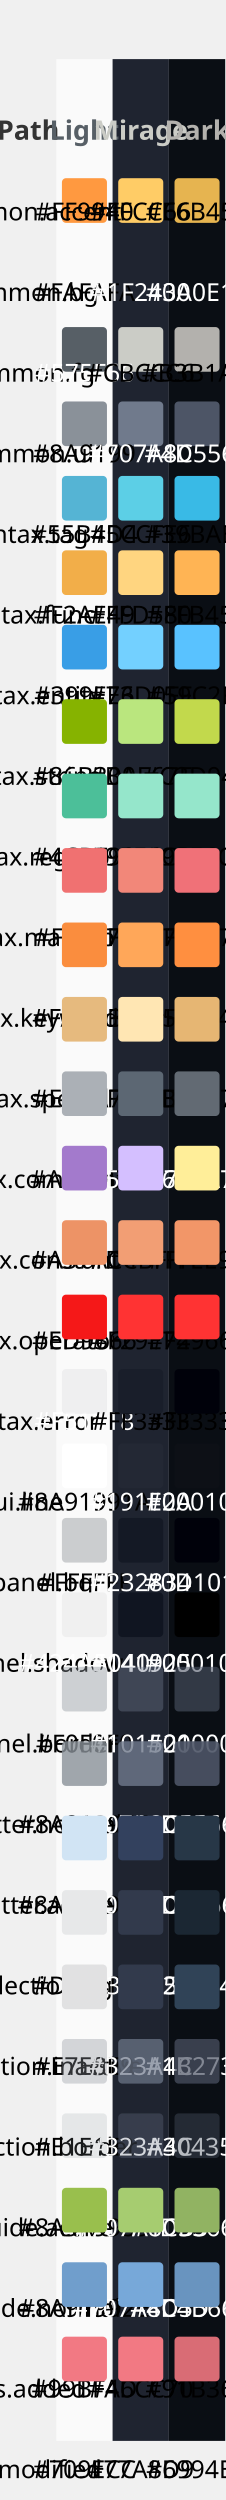
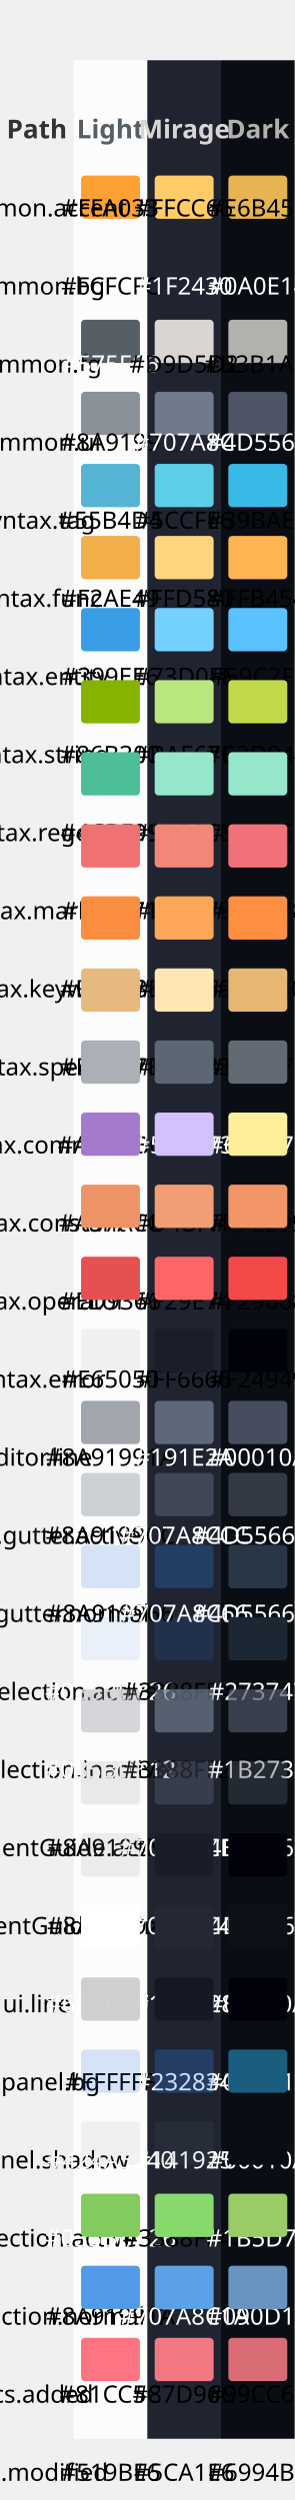
- <svg xmlns="http://www.w3.org/2000/svg" width="100%" height="96em" font-family="monospace" text-anchor="middle">
-   <g>
-     <rect height="96em" width="25%" x="25%" fill="#fafafa" />
-     <rect height="96em" width="25%" x="50%" fill="#1f2430" />
-     <rect height="96em" width="25%" x="75%" fill="#0a0e14" />
+ <svg xmlns="http://www.w3.org/2000/svg" width="100%" height="99em" font-family="monospace" text-anchor="middle">
+   <g>
+     <rect height="99em" width="25%" x="25%" fill="#fcfcfc" />
+     <rect height="99em" width="25%" x="50%" fill="#1f2430" />
+     <rect height="99em" width="25%" x="75%" fill="#0a0e14" />
  </g>
  <g font-weight="bold">
    <text font-family="sans-serif" font-size="13" y="3em" x="12.5%" fill="#333333">Path</text>
    <text font-family="sans-serif" font-size="13" y="3em" x="37.5%" fill="#575f66">Light</text>
-     <text font-family="sans-serif" font-size="13" y="3em" x="62.5%" fill="#cbccc6">Mirage</text>
+     <text font-family="sans-serif" font-size="13" y="3em" x="62.5%" fill="#d9d5d2">Mirage</text>
    <text font-family="sans-serif" font-size="13" y="3em" x="87.5%" fill="#b3b1ad">Dark</text>
  </g>
  <g>
-     <rect height="1.8em" width="20%" x="27.5%" y="4.8em" rx="2" ry="2" fill="#ff9940" />
+     <rect height="1.8em" width="20%" x="27.5%" y="4.8em" rx="2" ry="2" fill="#ffa033" />
    <rect height="1.8em" width="20%" x="52.5%" y="4.8em" rx="2" ry="2" fill="#ffcc66" />
    <rect height="1.8em" width="20%" x="77.5%" y="4.8em" rx="2" ry="2" fill="#e6b450" />
  </g>
  <g font-family="sans-serif" font-size="12">
    <text y="6.5em" x="12.5%" fill="333333">common.accent</text>
-     <text y="6.5em" x="37.5%" fill="#000000">#FF9940</text>
+     <text y="6.5em" x="37.5%" fill="#000000">#FFA033</text>
    <text y="6.5em" x="62.5%" fill="#000000">#FFCC66</text>
    <text y="6.5em" x="87.5%" fill="#000000">#E6B450</text>
  </g>
  <g>
-     <rect height="1.8em" width="20%" x="27.5%" y="7.8em" rx="2" ry="2" fill="#fafafa" />
+     <rect height="1.8em" width="20%" x="27.5%" y="7.8em" rx="2" ry="2" fill="#fcfcfc" />
    <rect height="1.8em" width="20%" x="52.5%" y="7.8em" rx="2" ry="2" fill="#1f2430" />
    <rect height="1.8em" width="20%" x="77.5%" y="7.8em" rx="2" ry="2" fill="#0a0e14" />
  </g>
  <g font-family="sans-serif" font-size="12">
    <text y="9.75em" x="12.5%" fill="333333">common.bg</text>
-     <text y="9.75em" x="37.5%" fill="#000000">#FAFAFA</text>
+     <text y="9.75em" x="37.5%" fill="#000000">#FCFCFC</text>
    <text y="9.75em" x="62.5%" fill="#ffffff">#1F2430</text>
    <text y="9.75em" x="87.5%" fill="#ffffff">#0A0E14</text>
  </g>
  <g>
    <rect height="1.8em" width="20%" x="27.5%" y="10.8em" rx="2" ry="2" fill="#575f66" />
-     <rect height="1.8em" width="20%" x="52.5%" y="10.8em" rx="2" ry="2" fill="#cbccc6" />
+     <rect height="1.8em" width="20%" x="52.5%" y="10.8em" rx="2" ry="2" fill="#d9d5d2" />
    <rect height="1.8em" width="20%" x="77.5%" y="10.8em" rx="2" ry="2" fill="#b3b1ad" />
  </g>
  <g font-family="sans-serif" font-size="12">
    <text y="13em" x="12.5%" fill="333333">common.fg</text>
    <text y="13em" x="37.5%" fill="#ffffff">#575F66</text>
-     <text y="13em" x="62.5%" fill="#000000">#CBCCC6</text>
+     <text y="13em" x="62.5%" fill="#000000">#D9D5D2</text>
    <text y="13em" x="87.5%" fill="#000000">#B3B1AD</text>
  </g>
  <g>
    <rect height="1.8em" width="20%" x="27.5%" y="13.8em" rx="2" ry="2" fill="#8a9199" />
    <rect height="1.8em" width="20%" x="52.5%" y="13.8em" rx="2" ry="2" fill="#707a8c" />
    <rect height="1.8em" width="20%" x="77.5%" y="13.8em" rx="2" ry="2" fill="#4d5566" />
  </g>
  <g font-family="sans-serif" font-size="12">
    <text y="16.25em" x="12.5%" fill="333333">common.ui</text>
    <text y="16.25em" x="37.5%" fill="#000000">#8A9199</text>
    <text y="16.25em" x="62.5%" fill="#ffffff">#707A8C</text>
    <text y="16.25em" x="87.5%" fill="#ffffff">#4D5566</text>
  </g>
  <g>
    <rect height="1.8em" width="20%" x="27.5%" y="16.8em" rx="2" ry="2" fill="#55b4d4" />
    <rect height="1.8em" width="20%" x="52.5%" y="16.8em" rx="2" ry="2" fill="#5ccfe6" />
    <rect height="1.8em" width="20%" x="77.5%" y="16.8em" rx="2" ry="2" fill="#39bae6" />
  </g>
  <g font-family="sans-serif" font-size="12">
    <text y="19.5em" x="12.5%" fill="333333">syntax.tag</text>
    <text y="19.5em" x="37.5%" fill="#000000">#55B4D4</text>
    <text y="19.5em" x="62.5%" fill="#000000">#5CCFE6</text>
    <text y="19.5em" x="87.5%" fill="#000000">#39BAE6</text>
  </g>
  <g>
    <rect height="1.8em" width="20%" x="27.5%" y="19.8em" rx="2" ry="2" fill="#f2ae49" />
    <rect height="1.8em" width="20%" x="52.5%" y="19.8em" rx="2" ry="2" fill="#ffd580" />
    <rect height="1.8em" width="20%" x="77.5%" y="19.8em" rx="2" ry="2" fill="#ffb454" />
  </g>
  <g font-family="sans-serif" font-size="12">
    <text y="22.75em" x="12.5%" fill="333333">syntax.func</text>
    <text y="22.75em" x="37.5%" fill="#000000">#F2AE49</text>
    <text y="22.75em" x="62.5%" fill="#000000">#FFD580</text>
    <text y="22.75em" x="87.5%" fill="#000000">#FFB454</text>
  </g>
  <g>
    <rect height="1.8em" width="20%" x="27.5%" y="22.8em" rx="2" ry="2" fill="#399ee6" />
    <rect height="1.8em" width="20%" x="52.5%" y="22.8em" rx="2" ry="2" fill="#73d0ff" />
    <rect height="1.8em" width="20%" x="77.5%" y="22.8em" rx="2" ry="2" fill="#59c2ff" />
  </g>
  <g font-family="sans-serif" font-size="12">
    <text y="26em" x="12.5%" fill="333333">syntax.entity</text>
    <text y="26em" x="37.5%" fill="#000000">#399EE6</text>
    <text y="26em" x="62.5%" fill="#000000">#73D0FF</text>
    <text y="26em" x="87.5%" fill="#000000">#59C2FF</text>
  </g>
  <g>
    <rect height="1.8em" width="20%" x="27.5%" y="25.8em" rx="2" ry="2" fill="#86b300" />
    <rect height="1.8em" width="20%" x="52.5%" y="25.8em" rx="2" ry="2" fill="#bae67e" />
    <rect height="1.8em" width="20%" x="77.5%" y="25.8em" rx="2" ry="2" fill="#c2d94c" />
  </g>
  <g font-family="sans-serif" font-size="12">
    <text y="29.25em" x="12.5%" fill="333333">syntax.string</text>
    <text y="29.25em" x="37.5%" fill="#000000">#86B300</text>
    <text y="29.25em" x="62.5%" fill="#000000">#BAE67E</text>
    <text y="29.25em" x="87.5%" fill="#000000">#C2D94C</text>
  </g>
  <g>
    <rect height="1.8em" width="20%" x="27.5%" y="28.8em" rx="2" ry="2" fill="#4cbf99" />
    <rect height="1.8em" width="20%" x="52.5%" y="28.8em" rx="2" ry="2" fill="#95e6cb" />
    <rect height="1.8em" width="20%" x="77.5%" y="28.8em" rx="2" ry="2" fill="#95e6cb" />
  </g>
  <g font-family="sans-serif" font-size="12">
    <text y="32.5em" x="12.5%" fill="333333">syntax.regexp</text>
    <text y="32.5em" x="37.5%" fill="#000000">#4CBF99</text>
    <text y="32.5em" x="62.5%" fill="#000000">#95E6CB</text>
    <text y="32.5em" x="87.5%" fill="#000000">#95E6CB</text>
  </g>
  <g>
    <rect height="1.8em" width="20%" x="27.5%" y="31.8em" rx="2" ry="2" fill="#f07171" />
    <rect height="1.8em" width="20%" x="52.5%" y="31.8em" rx="2" ry="2" fill="#f28779" />
    <rect height="1.8em" width="20%" x="77.5%" y="31.8em" rx="2" ry="2" fill="#f07178" />
  </g>
  <g font-family="sans-serif" font-size="12">
    <text y="35.75em" x="12.5%" fill="333333">syntax.markup</text>
    <text y="35.75em" x="37.5%" fill="#000000">#F07171</text>
    <text y="35.75em" x="62.5%" fill="#000000">#F28779</text>
    <text y="35.75em" x="87.5%" fill="#000000">#F07178</text>
  </g>
  <g>
    <rect height="1.8em" width="20%" x="27.5%" y="34.8em" rx="2" ry="2" fill="#fa8d3e" />
    <rect height="1.8em" width="20%" x="52.5%" y="34.8em" rx="2" ry="2" fill="#ffa759" />
    <rect height="1.8em" width="20%" x="77.5%" y="34.8em" rx="2" ry="2" fill="#ff8f40" />
  </g>
  <g font-family="sans-serif" font-size="12">
    <text y="39em" x="12.5%" fill="333333">syntax.keyword</text>
    <text y="39em" x="37.5%" fill="#000000">#FA8D3E</text>
    <text y="39em" x="62.5%" fill="#000000">#FFA759</text>
    <text y="39em" x="87.5%" fill="#000000">#FF8F40</text>
  </g>
  <g>
    <rect height="1.8em" width="20%" x="27.5%" y="37.8em" rx="2" ry="2" fill="#e6ba7e" />
    <rect height="1.8em" width="20%" x="52.5%" y="37.8em" rx="2" ry="2" fill="#ffe6b3" />
    <rect height="1.8em" width="20%" x="77.5%" y="37.8em" rx="2" ry="2" fill="#e6b673" />
  </g>
  <g font-family="sans-serif" font-size="12">
    <text y="42.25em" x="12.5%" fill="333333">syntax.special</text>
    <text y="42.25em" x="37.5%" fill="#000000">#E6BA7E</text>
    <text y="42.25em" x="62.5%" fill="#000000">#FFE6B3</text>
    <text y="42.25em" x="87.5%" fill="#000000">#E6B673</text>
  </g>
  <g>
    <rect height="1.8em" width="20%" x="27.5%" y="40.8em" rx="2" ry="2" fill="#abb0b6" />
    <rect height="1.8em" width="20%" x="52.5%" y="40.8em" rx="2" ry="2" fill="#5c6773" />
    <rect height="1.8em" width="20%" x="77.5%" y="40.8em" rx="2" ry="2" fill="#626a73" />
  </g>
  <g font-family="sans-serif" font-size="12">
    <text y="45.5em" x="12.5%" fill="333333">syntax.comment</text>
    <text y="45.5em" x="37.5%" fill="#000000">#ABB0B6</text>
    <text y="45.5em" x="62.5%" fill="#ffffff">#5C6773</text>
    <text y="45.5em" x="87.5%" fill="#ffffff">#626A73</text>
  </g>
  <g>
    <rect height="1.8em" width="20%" x="27.5%" y="43.8em" rx="2" ry="2" fill="#a37acc" />
    <rect height="1.8em" width="20%" x="52.5%" y="43.8em" rx="2" ry="2" fill="#d4bfff" />
    <rect height="1.8em" width="20%" x="77.5%" y="43.8em" rx="2" ry="2" fill="#ffee99" />
  </g>
  <g font-family="sans-serif" font-size="12">
    <text y="48.75em" x="12.5%" fill="333333">syntax.constant</text>
    <text y="48.75em" x="37.5%" fill="#000000">#A37ACC</text>
    <text y="48.75em" x="62.5%" fill="#000000">#D4BFFF</text>
    <text y="48.75em" x="87.5%" fill="#000000">#FFEE99</text>
  </g>
  <g>
    <rect height="1.8em" width="20%" x="27.5%" y="46.8em" rx="2" ry="2" fill="#ed9366" />
    <rect height="1.8em" width="20%" x="52.5%" y="46.8em" rx="2" ry="2" fill="#f29e74" />
    <rect height="1.8em" width="20%" x="77.5%" y="46.8em" rx="2" ry="2" fill="#f29668" />
  </g>
  <g font-family="sans-serif" font-size="12">
    <text y="52em" x="12.5%" fill="333333">syntax.operator</text>
    <text y="52em" x="37.5%" fill="#000000">#ED9366</text>
    <text y="52em" x="62.5%" fill="#000000">#F29E74</text>
    <text y="52em" x="87.5%" fill="#000000">#F29668</text>
  </g>
  <g>
-     <rect height="1.8em" width="20%" x="27.5%" y="49.8em" rx="2" ry="2" fill="#f51818" />
-     <rect height="1.8em" width="20%" x="52.5%" y="49.8em" rx="2" ry="2" fill="#ff3333" />
-     <rect height="1.8em" width="20%" x="77.5%" y="49.8em" rx="2" ry="2" fill="#ff3333" />
+     <rect height="1.8em" width="20%" x="27.5%" y="49.8em" rx="2" ry="2" fill="#e65050" />
+     <rect height="1.8em" width="20%" x="52.5%" y="49.8em" rx="2" ry="2" fill="#ff6666" />
+     <rect height="1.8em" width="20%" x="77.5%" y="49.8em" rx="2" ry="2" fill="#f24949" />
  </g>
  <g font-family="sans-serif" font-size="12">
    <text y="55.25em" x="12.5%" fill="333333">syntax.error</text>
-     <text y="55.25em" x="37.5%" fill="#ffffff">#F51818</text>
-     <text y="55.25em" x="62.5%" fill="#000000">#FF3333</text>
-     <text y="55.25em" x="87.5%" fill="#000000">#FF3333</text>
+     <text y="55.25em" x="37.5%" fill="#000000">#E65050</text>
+     <text y="55.25em" x="62.5%" fill="#000000">#FF6666</text>
+     <text y="55.25em" x="87.5%" fill="#000000">#F24949</text>
  </g>
  <g>
    <rect height="1.8em" width="20%" x="27.5%" y="52.8em" rx="2" ry="2" fill="#8a91991a" />
    <rect height="1.8em" width="20%" x="52.5%" y="52.8em" rx="2" ry="2" fill="#191e2a" />
    <rect height="1.8em" width="20%" x="77.5%" y="52.8em" rx="2" ry="2" fill="#00010a" />
  </g>
  <g font-family="sans-serif" font-size="12">
-     <text y="58.5em" x="12.5%" fill="333333">ui.line</text>
+     <text y="58.5em" x="12.5%" fill="333333">editor.line</text>
    <text y="58.5em" x="37.5%" fill="#000000">#8A91991A</text>
    <text y="58.5em" x="62.5%" fill="#ffffff">#191E2A</text>
    <text y="58.5em" x="87.5%" fill="#ffffff">#00010A</text>
  </g>
  <g>
-     <rect height="1.8em" width="20%" x="27.5%" y="55.8em" rx="2" ry="2" fill="#ffffff" />
-     <rect height="1.8em" width="20%" x="52.5%" y="55.8em" rx="2" ry="2" fill="#232834" />
-     <rect height="1.8em" width="20%" x="77.5%" y="55.8em" rx="2" ry="2" fill="#0d1016" />
-   </g>
-   <g font-family="sans-serif" font-size="12">
-     <text y="61.75em" x="12.5%" fill="333333">ui.panel.bg</text>
-     <text y="61.75em" x="37.5%" fill="#000000">#FFFFFF</text>
-     <text y="61.75em" x="62.5%" fill="#ffffff">#232834</text>
-     <text y="61.75em" x="87.5%" fill="#ffffff">#0D1016</text>
-   </g>
-   <g>
-     <rect height="1.8em" width="20%" x="27.5%" y="58.8em" rx="2" ry="2" fill="#424a5040" />
-     <rect height="1.8em" width="20%" x="52.5%" y="58.8em" rx="2" ry="2" fill="#141925" />
-     <rect height="1.8em" width="20%" x="77.5%" y="58.8em" rx="2" ry="2" fill="#00010a" />
-   </g>
-   <g font-family="sans-serif" font-size="12">
-     <text y="65em" x="12.5%" fill="333333">ui.panel.shadow</text>
-     <text y="65em" x="37.5%" fill="#ffffff">#424A5040</text>
-     <text y="65em" x="62.5%" fill="#ffffff">#141925</text>
-     <text y="65em" x="87.5%" fill="#ffffff">#00010A</text>
-   </g>
-   <g>
-     <rect height="1.8em" width="20%" x="27.5%" y="61.8em" rx="2" ry="2" fill="#f0f0f0" />
-     <rect height="1.8em" width="20%" x="52.5%" y="61.8em" rx="2" ry="2" fill="#101521" />
-     <rect height="1.8em" width="20%" x="77.5%" y="61.8em" rx="2" ry="2" fill="#000000" />
-   </g>
-   <g font-family="sans-serif" font-size="12">
-     <text y="68.25em" x="12.5%" fill="333333">ui.panel.border</text>
-     <text y="68.25em" x="37.5%" fill="#000000">#F0F0F0</text>
-     <text y="68.25em" x="62.5%" fill="#ffffff">#101521</text>
-     <text y="68.25em" x="87.5%" fill="#ffffff">#000000</text>
-   </g>
-   <g>
-     <rect height="1.8em" width="20%" x="27.5%" y="64.8em" rx="2" ry="2" fill="#8a919966" />
-     <rect height="1.8em" width="20%" x="52.5%" y="64.8em" rx="2" ry="2" fill="#707a8c66" />
-     <rect height="1.8em" width="20%" x="77.5%" y="64.8em" rx="2" ry="2" fill="#4d556699" />
-   </g>
-   <g font-family="sans-serif" font-size="12">
-     <text y="71.5em" x="12.5%" fill="333333">ui.gutter.normal</text>
-     <text y="71.5em" x="37.5%" fill="#000000">#8A919966</text>
-     <text y="71.5em" x="62.5%" fill="#ffffff">#707A8C66</text>
-     <text y="71.5em" x="87.5%" fill="#ffffff">#4D556699</text>
-   </g>
-   <g>
-     <rect height="1.8em" width="20%" x="27.5%" y="67.8em" rx="2" ry="2" fill="#8a9199cc" />
-     <rect height="1.8em" width="20%" x="52.5%" y="67.8em" rx="2" ry="2" fill="#707a8ccc" />
-     <rect height="1.8em" width="20%" x="77.5%" y="67.8em" rx="2" ry="2" fill="#4d5566e6" />
-   </g>
-   <g font-family="sans-serif" font-size="12">
-     <text y="74.75em" x="12.5%" fill="333333">ui.gutter.active</text>
-     <text y="74.75em" x="37.5%" fill="#000000">#8A9199CC</text>
-     <text y="74.75em" x="62.5%" fill="#ffffff">#707A8CCC</text>
-     <text y="74.75em" x="87.5%" fill="#ffffff">#4D5566E6</text>
-   </g>
-   <g>
-     <rect height="1.8em" width="20%" x="27.5%" y="70.8em" rx="2" ry="2" fill="#d1e4f4" />
-     <rect height="1.8em" width="20%" x="52.5%" y="70.8em" rx="2" ry="2" fill="#33415e" />
-     <rect height="1.8em" width="20%" x="77.5%" y="70.8em" rx="2" ry="2" fill="#273747" />
-   </g>
-   <g font-family="sans-serif" font-size="12">
-     <text y="78em" x="12.5%" fill="333333">ui.selection.bg</text>
-     <text y="78em" x="37.5%" fill="#000000">#D1E4F4</text>
-     <text y="78em" x="62.5%" fill="#ffffff">#33415E</text>
-     <text y="78em" x="87.5%" fill="#ffffff">#273747</text>
-   </g>
-   <g>
-     <rect height="1.8em" width="20%" x="27.5%" y="73.8em" rx="2" ry="2" fill="#e7e8e9" />
-     <rect height="1.8em" width="20%" x="52.5%" y="73.8em" rx="2" ry="2" fill="#323a4c" />
-     <rect height="1.8em" width="20%" x="77.5%" y="73.8em" rx="2" ry="2" fill="#1b2733" />
-   </g>
-   <g font-family="sans-serif" font-size="12">
-     <text y="81.25em" x="12.5%" fill="333333">ui.selection.inactive</text>
-     <text y="81.25em" x="37.5%" fill="#000000">#E7E8E9</text>
-     <text y="81.25em" x="62.5%" fill="#ffffff">#323A4C</text>
-     <text y="81.25em" x="87.5%" fill="#ffffff">#1B2733</text>
-   </g>
-   <g>
-     <rect height="1.8em" width="20%" x="27.5%" y="76.8em" rx="2" ry="2" fill="#e1e1e2" />
-     <rect height="1.8em" width="20%" x="52.5%" y="76.8em" rx="2" ry="2" fill="#323a4c" />
-     <rect height="1.8em" width="20%" x="77.5%" y="76.8em" rx="2" ry="2" fill="#304357" />
-   </g>
-   <g font-family="sans-serif" font-size="12">
-     <text y="84.5em" x="12.5%" fill="333333">ui.selection.border</text>
-     <text y="84.5em" x="37.5%" fill="#000000">#E1E1E2</text>
-     <text y="84.5em" x="62.5%" fill="#ffffff">#323A4C</text>
-     <text y="84.5em" x="87.5%" fill="#ffffff">#304357</text>
-   </g>
-   <g>
-     <rect height="1.8em" width="20%" x="27.5%" y="79.8em" rx="2" ry="2" fill="#8a919959" />
-     <rect height="1.8em" width="20%" x="52.5%" y="79.8em" rx="2" ry="2" fill="#707a8cb3" />
-     <rect height="1.8em" width="20%" x="77.5%" y="79.8em" rx="2" ry="2" fill="#4d5566b3" />
-   </g>
-   <g font-family="sans-serif" font-size="12">
-     <text y="87.75em" x="12.5%" fill="333333">ui.guide.active</text>
-     <text y="87.75em" x="37.5%" fill="#000000">#8A919959</text>
-     <text y="87.75em" x="62.5%" fill="#ffffff">#707A8CB3</text>
-     <text y="87.75em" x="87.5%" fill="#ffffff">#4D5566B3</text>
-   </g>
-   <g>
-     <rect height="1.8em" width="20%" x="27.5%" y="82.8em" rx="2" ry="2" fill="#8a91992e" />
-     <rect height="1.8em" width="20%" x="52.5%" y="82.8em" rx="2" ry="2" fill="#707a8c4d" />
-     <rect height="1.8em" width="20%" x="77.5%" y="82.8em" rx="2" ry="2" fill="#4d556666" />
-   </g>
-   <g font-family="sans-serif" font-size="12">
-     <text y="91em" x="12.5%" fill="333333">ui.guide.normal</text>
-     <text y="91em" x="37.5%" fill="#000000">#8A91992E</text>
-     <text y="91em" x="62.5%" fill="#ffffff">#707A8C4D</text>
-     <text y="91em" x="87.5%" fill="#ffffff">#4D556666</text>
-   </g>
-   <g>
-     <rect height="1.8em" width="20%" x="27.5%" y="85.8em" rx="2" ry="2" fill="#99bf4d" />
-     <rect height="1.8em" width="20%" x="52.5%" y="85.8em" rx="2" ry="2" fill="#a6cc70" />
-     <rect height="1.8em" width="20%" x="77.5%" y="85.8em" rx="2" ry="2" fill="#91b362" />
-   </g>
-   <g font-family="sans-serif" font-size="12">
-     <text y="94.25em" x="12.5%" fill="333333">vcs.added</text>
-     <text y="94.25em" x="37.5%" fill="#000000">#99BF4D</text>
-     <text y="94.25em" x="62.5%" fill="#000000">#A6CC70</text>
-     <text y="94.25em" x="87.5%" fill="#000000">#91B362</text>
-   </g>
-   <g>
-     <rect height="1.8em" width="20%" x="27.5%" y="88.8em" rx="2" ry="2" fill="#709ecc" />
-     <rect height="1.8em" width="20%" x="52.5%" y="88.8em" rx="2" ry="2" fill="#77a8d9" />
-     <rect height="1.8em" width="20%" x="77.5%" y="88.8em" rx="2" ry="2" fill="#6994bf" />
-   </g>
-   <g font-family="sans-serif" font-size="12">
-     <text y="97.5em" x="12.5%" fill="333333">vcs.modified</text>
-     <text y="97.5em" x="37.5%" fill="#000000">#709ECC</text>
-     <text y="97.5em" x="62.5%" fill="#000000">#77A8D9</text>
-     <text y="97.5em" x="87.5%" fill="#000000">#6994BF</text>
-   </g>
-   <g>
-     <rect height="1.8em" width="20%" x="27.5%" y="91.8em" rx="2" ry="2" fill="#f27983" />
-     <rect height="1.8em" width="20%" x="52.5%" y="91.8em" rx="2" ry="2" fill="#f27983" />
-     <rect height="1.8em" width="20%" x="77.5%" y="91.8em" rx="2" ry="2" fill="#d96c75" />
-   </g>
-   <g font-family="sans-serif" font-size="12">
-     <text y="100.75em" x="12.5%" fill="333333">vcs.removed</text>
-     <text y="100.75em" x="37.5%" fill="#000000">#F27983</text>
-     <text y="100.75em" x="62.5%" fill="#000000">#F27983</text>
-     <text y="100.75em" x="87.5%" fill="#000000">#D96C75</text>
+     <rect height="1.8em" width="20%" x="27.5%" y="55.8em" rx="2" ry="2" fill="#8a9199cc" />
+     <rect height="1.8em" width="20%" x="52.5%" y="55.8em" rx="2" ry="2" fill="#707a8ccc" />
+     <rect height="1.8em" width="20%" x="77.5%" y="55.8em" rx="2" ry="2" fill="#4d5566e6" />
+   </g>
+   <g font-family="sans-serif" font-size="12">
+     <text y="61.75em" x="12.5%" fill="333333">editor.gutter.active</text>
+     <text y="61.75em" x="37.5%" fill="#000000">#8A9199CC</text>
+     <text y="61.75em" x="62.5%" fill="#ffffff">#707A8CCC</text>
+     <text y="61.75em" x="87.5%" fill="#ffffff">#4D5566E6</text>
+   </g>
+   <g>
+     <rect height="1.8em" width="20%" x="27.5%" y="58.8em" rx="2" ry="2" fill="#8a919966" />
+     <rect height="1.8em" width="20%" x="52.5%" y="58.8em" rx="2" ry="2" fill="#707a8c66" />
+     <rect height="1.8em" width="20%" x="77.5%" y="58.8em" rx="2" ry="2" fill="#4d556699" />
+   </g>
+   <g font-family="sans-serif" font-size="12">
+     <text y="65em" x="12.5%" fill="333333">editor.gutter.normal</text>
+     <text y="65em" x="37.5%" fill="#000000">#8A919966</text>
+     <text y="65em" x="62.5%" fill="#ffffff">#707A8C66</text>
+     <text y="65em" x="87.5%" fill="#ffffff">#4D556699</text>
+   </g>
+   <g>
+     <rect height="1.8em" width="20%" x="27.5%" y="61.8em" rx="2" ry="2" fill="#035bd626" />
+     <rect height="1.8em" width="20%" x="52.5%" y="61.8em" rx="2" ry="2" fill="#3388ff40" />
+     <rect height="1.8em" width="20%" x="77.5%" y="61.8em" rx="2" ry="2" fill="#273747" />
+   </g>
+   <g font-family="sans-serif" font-size="12">
+     <text y="68.25em" x="12.5%" fill="333333">editor.selection.active</text>
+     <text y="68.25em" x="37.5%" fill="#ffffff">#035BD626</text>
+     <text y="68.25em" x="62.5%" fill="#000000">#3388FF40</text>
+     <text y="68.25em" x="87.5%" fill="#ffffff">#273747</text>
+   </g>
+   <g>
+     <rect height="1.8em" width="20%" x="27.5%" y="64.8em" rx="2" ry="2" fill="#035bd612" />
+     <rect height="1.8em" width="20%" x="52.5%" y="64.8em" rx="2" ry="2" fill="#3388ff21" />
+     <rect height="1.8em" width="20%" x="77.5%" y="64.8em" rx="2" ry="2" fill="#1b2733" />
+   </g>
+   <g font-family="sans-serif" font-size="12">
+     <text y="71.5em" x="12.5%" fill="333333">editor.selection.inactive</text>
+     <text y="71.5em" x="37.5%" fill="#ffffff">#035BD612</text>
+     <text y="71.5em" x="62.5%" fill="#000000">#3388FF21</text>
+     <text y="71.5em" x="87.5%" fill="#ffffff">#1B2733</text>
+   </g>
+   <g>
+     <rect height="1.8em" width="20%" x="27.5%" y="67.8em" rx="2" ry="2" fill="#8a919959" />
+     <rect height="1.8em" width="20%" x="52.5%" y="67.8em" rx="2" ry="2" fill="#707a8cb3" />
+     <rect height="1.8em" width="20%" x="77.5%" y="67.8em" rx="2" ry="2" fill="#4d5566b3" />
+   </g>
+   <g font-family="sans-serif" font-size="12">
+     <text y="74.75em" x="12.5%" fill="333333">editor.indentGuide.active</text>
+     <text y="74.75em" x="37.5%" fill="#000000">#8A919959</text>
+     <text y="74.75em" x="62.5%" fill="#ffffff">#707A8CB3</text>
+     <text y="74.75em" x="87.5%" fill="#ffffff">#4D5566B3</text>
+   </g>
+   <g>
+     <rect height="1.8em" width="20%" x="27.5%" y="70.8em" rx="2" ry="2" fill="#8a91992e" />
+     <rect height="1.8em" width="20%" x="52.5%" y="70.8em" rx="2" ry="2" fill="#707a8c4d" />
+     <rect height="1.8em" width="20%" x="77.5%" y="70.8em" rx="2" ry="2" fill="#4d556666" />
+   </g>
+   <g font-family="sans-serif" font-size="12">
+     <text y="78em" x="12.5%" fill="333333">editor.indentGuide.normal</text>
+     <text y="78em" x="37.5%" fill="#000000">#8A91992E</text>
+     <text y="78em" x="62.5%" fill="#ffffff">#707A8C4D</text>
+     <text y="78em" x="87.5%" fill="#ffffff">#4D556666</text>
+   </g>
+   <g>
+     <rect height="1.8em" width="20%" x="27.5%" y="73.8em" rx="2" ry="2" fill="#6b7d8f1f" />
+     <rect height="1.8em" width="20%" x="52.5%" y="73.8em" rx="2" ry="2" fill="#181d28" />
+     <rect height="1.8em" width="20%" x="77.5%" y="73.8em" rx="2" ry="2" fill="#00010a" />
+   </g>
+   <g font-family="sans-serif" font-size="12">
+     <text y="81.25em" x="12.5%" fill="333333">ui.line</text>
+     <text y="81.25em" x="37.5%" fill="#ffffff">#6B7D8F1F</text>
+     <text y="81.25em" x="62.5%" fill="#ffffff">#181D28</text>
+     <text y="81.25em" x="87.5%" fill="#ffffff">#00010A</text>
+   </g>
+   <g>
+     <rect height="1.8em" width="20%" x="27.5%" y="76.8em" rx="2" ry="2" fill="#ffffff" />
+     <rect height="1.8em" width="20%" x="52.5%" y="76.8em" rx="2" ry="2" fill="#232834" />
+     <rect height="1.8em" width="20%" x="77.5%" y="76.8em" rx="2" ry="2" fill="#0d1016" />
+   </g>
+   <g font-family="sans-serif" font-size="12">
+     <text y="84.5em" x="12.5%" fill="333333">ui.panel.bg</text>
+     <text y="84.5em" x="37.5%" fill="#000000">#FFFFFF</text>
+     <text y="84.5em" x="62.5%" fill="#ffffff">#232834</text>
+     <text y="84.5em" x="87.5%" fill="#ffffff">#0D1016</text>
+   </g>
+   <g>
+     <rect height="1.8em" width="20%" x="27.5%" y="79.8em" rx="2" ry="2" fill="#424a5040" />
+     <rect height="1.8em" width="20%" x="52.5%" y="79.8em" rx="2" ry="2" fill="#141925" />
+     <rect height="1.8em" width="20%" x="77.5%" y="79.8em" rx="2" ry="2" fill="#00010a" />
+   </g>
+   <g font-family="sans-serif" font-size="12">
+     <text y="87.75em" x="12.5%" fill="333333">ui.panel.shadow</text>
+     <text y="87.75em" x="37.5%" fill="#ffffff">#424A5040</text>
+     <text y="87.75em" x="62.5%" fill="#ffffff">#141925</text>
+     <text y="87.75em" x="87.5%" fill="#ffffff">#00010A</text>
+   </g>
+   <g>
+     <rect height="1.8em" width="20%" x="27.5%" y="82.8em" rx="2" ry="2" fill="#035bd626" />
+     <rect height="1.8em" width="20%" x="52.5%" y="82.8em" rx="2" ry="2" fill="#3388ff40" />
+     <rect height="1.8em" width="20%" x="77.5%" y="82.8em" rx="2" ry="2" fill="#1b5d7f" />
+   </g>
+   <g font-family="sans-serif" font-size="12">
+     <text y="91em" x="12.5%" fill="333333">ui.selection.active</text>
+     <text y="91em" x="37.5%" fill="#ffffff">#035BD626</text>
+     <text y="91em" x="62.5%" fill="#000000">#3388FF40</text>
+     <text y="91em" x="87.5%" fill="#ffffff">#1B5D7F</text>
+   </g>
+   <g>
+     <rect height="1.8em" width="20%" x="27.5%" y="85.8em" rx="2" ry="2" fill="#8a91991a" />
+     <rect height="1.8em" width="20%" x="52.5%" y="85.8em" rx="2" ry="2" fill="#707a8c1a" />
+     <rect height="1.8em" width="20%" x="77.5%" y="85.8em" rx="2" ry="2" fill="#090d13" />
+   </g>
+   <g font-family="sans-serif" font-size="12">
+     <text y="94.25em" x="12.5%" fill="333333">ui.selection.normal</text>
+     <text y="94.25em" x="37.5%" fill="#000000">#8A91991A</text>
+     <text y="94.25em" x="62.5%" fill="#ffffff">#707A8C1A</text>
+     <text y="94.25em" x="87.5%" fill="#ffffff">#090D13</text>
+   </g>
+   <g>
+     <rect height="1.8em" width="20%" x="27.5%" y="88.8em" rx="2" ry="2" fill="#81cc5c" />
+     <rect height="1.8em" width="20%" x="52.5%" y="88.8em" rx="2" ry="2" fill="#87d96c" />
+     <rect height="1.8em" width="20%" x="77.5%" y="88.8em" rx="2" ry="2" fill="#99cc66" />
+   </g>
+   <g font-family="sans-serif" font-size="12">
+     <text y="97.5em" x="12.5%" fill="333333">vcs.added</text>
+     <text y="97.5em" x="37.5%" fill="#000000">#81CC5C</text>
+     <text y="97.5em" x="62.5%" fill="#000000">#87D96C</text>
+     <text y="97.5em" x="87.5%" fill="#000000">#99CC66</text>
+   </g>
+   <g>
+     <rect height="1.8em" width="20%" x="27.5%" y="91.8em" rx="2" ry="2" fill="#519be6" />
+     <rect height="1.8em" width="20%" x="52.5%" y="91.8em" rx="2" ry="2" fill="#5ca1e6" />
+     <rect height="1.8em" width="20%" x="77.5%" y="91.8em" rx="2" ry="2" fill="#6994bf" />
+   </g>
+   <g font-family="sans-serif" font-size="12">
+     <text y="100.75em" x="12.5%" fill="333333">vcs.modified</text>
+     <text y="100.75em" x="37.5%" fill="#000000">#519BE6</text>
+     <text y="100.75em" x="62.5%" fill="#000000">#5CA1E6</text>
+     <text y="100.75em" x="87.5%" fill="#000000">#6994BF</text>
+   </g>
+   <g>
+     <rect height="1.8em" width="20%" x="27.5%" y="94.8em" rx="2" ry="2" fill="#ff7383" />
+     <rect height="1.8em" width="20%" x="52.5%" y="94.8em" rx="2" ry="2" fill="#f27983" />
+     <rect height="1.8em" width="20%" x="77.5%" y="94.8em" rx="2" ry="2" fill="#d96c75" />
+   </g>
+   <g font-family="sans-serif" font-size="12">
+     <text y="104em" x="12.5%" fill="333333">vcs.removed</text>
+     <text y="104em" x="37.5%" fill="#000000">#FF7383</text>
+     <text y="104em" x="62.5%" fill="#000000">#F27983</text>
+     <text y="104em" x="87.5%" fill="#000000">#D96C75</text>
  </g>
</svg>
